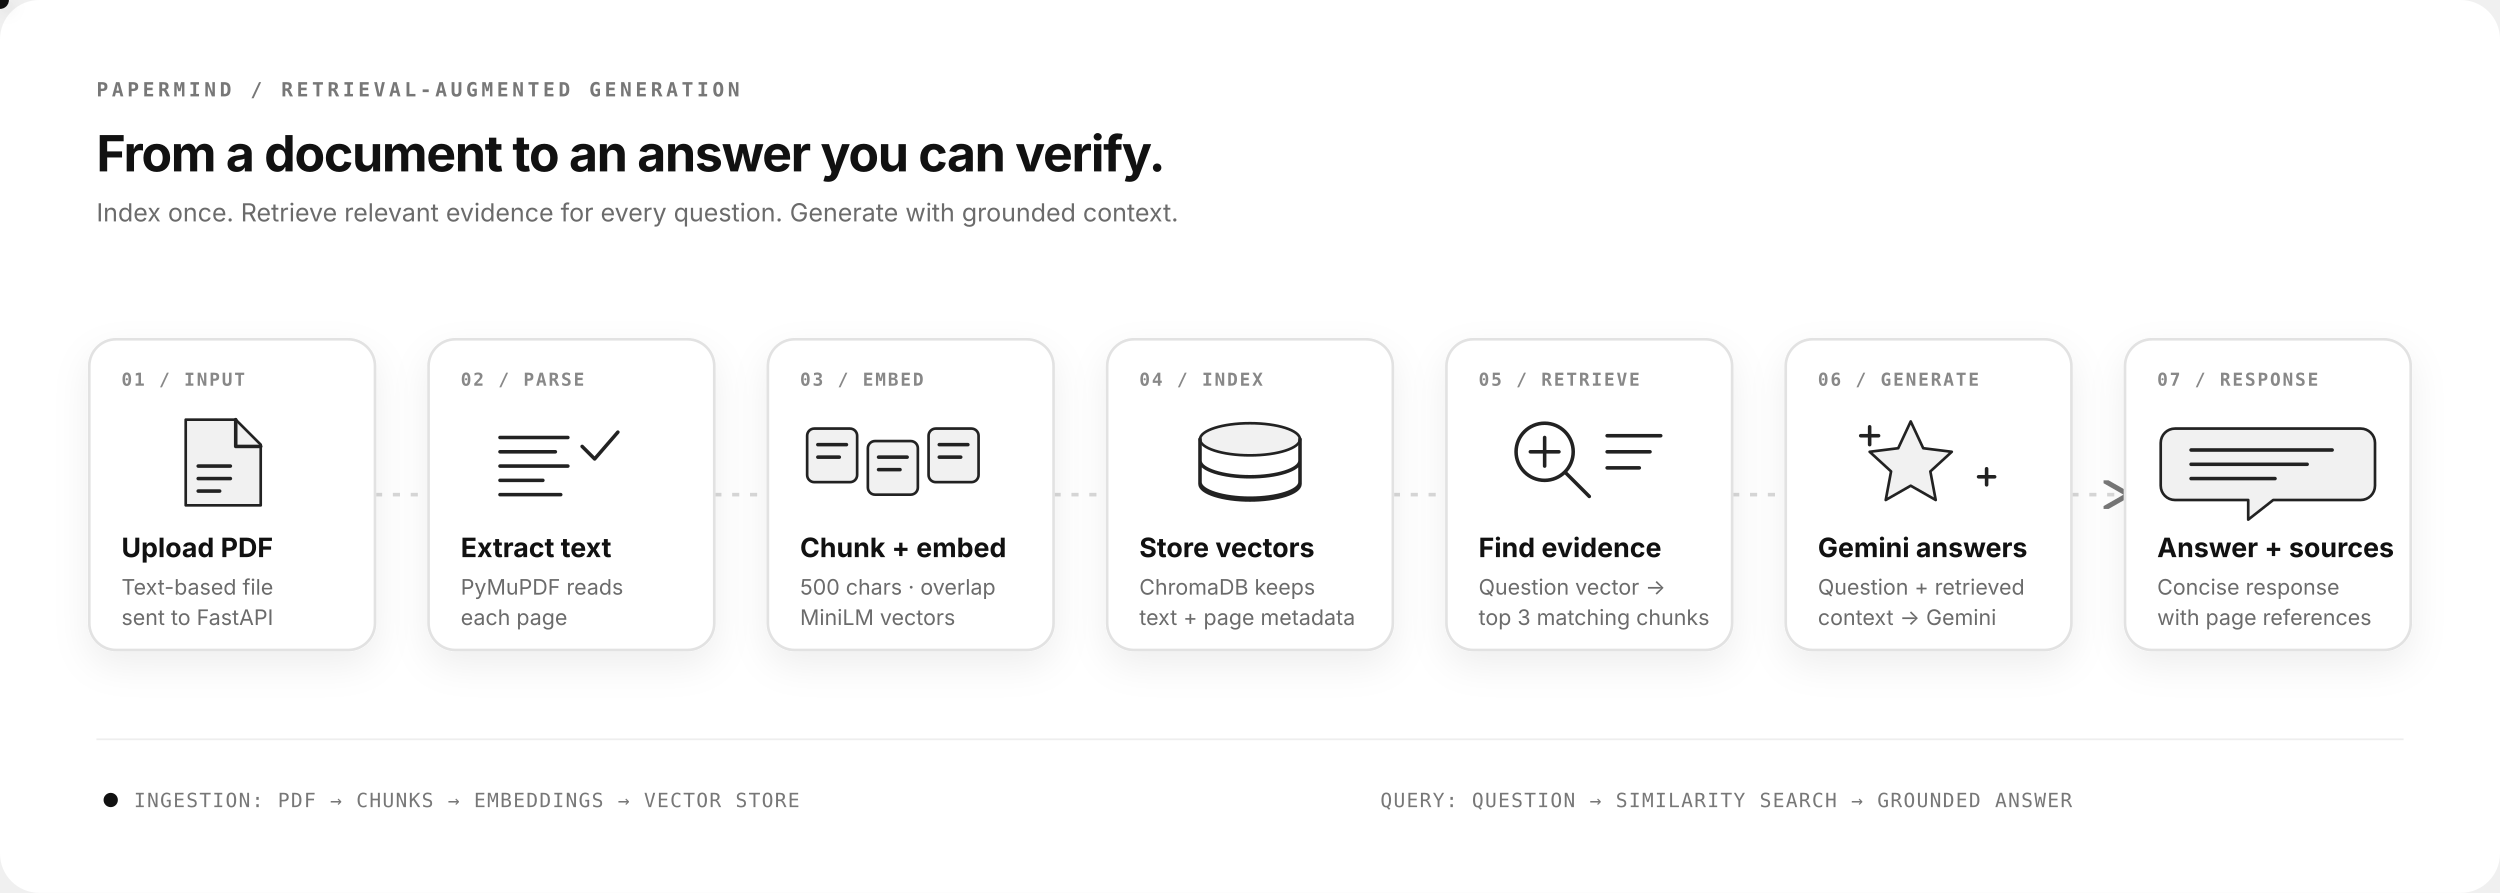
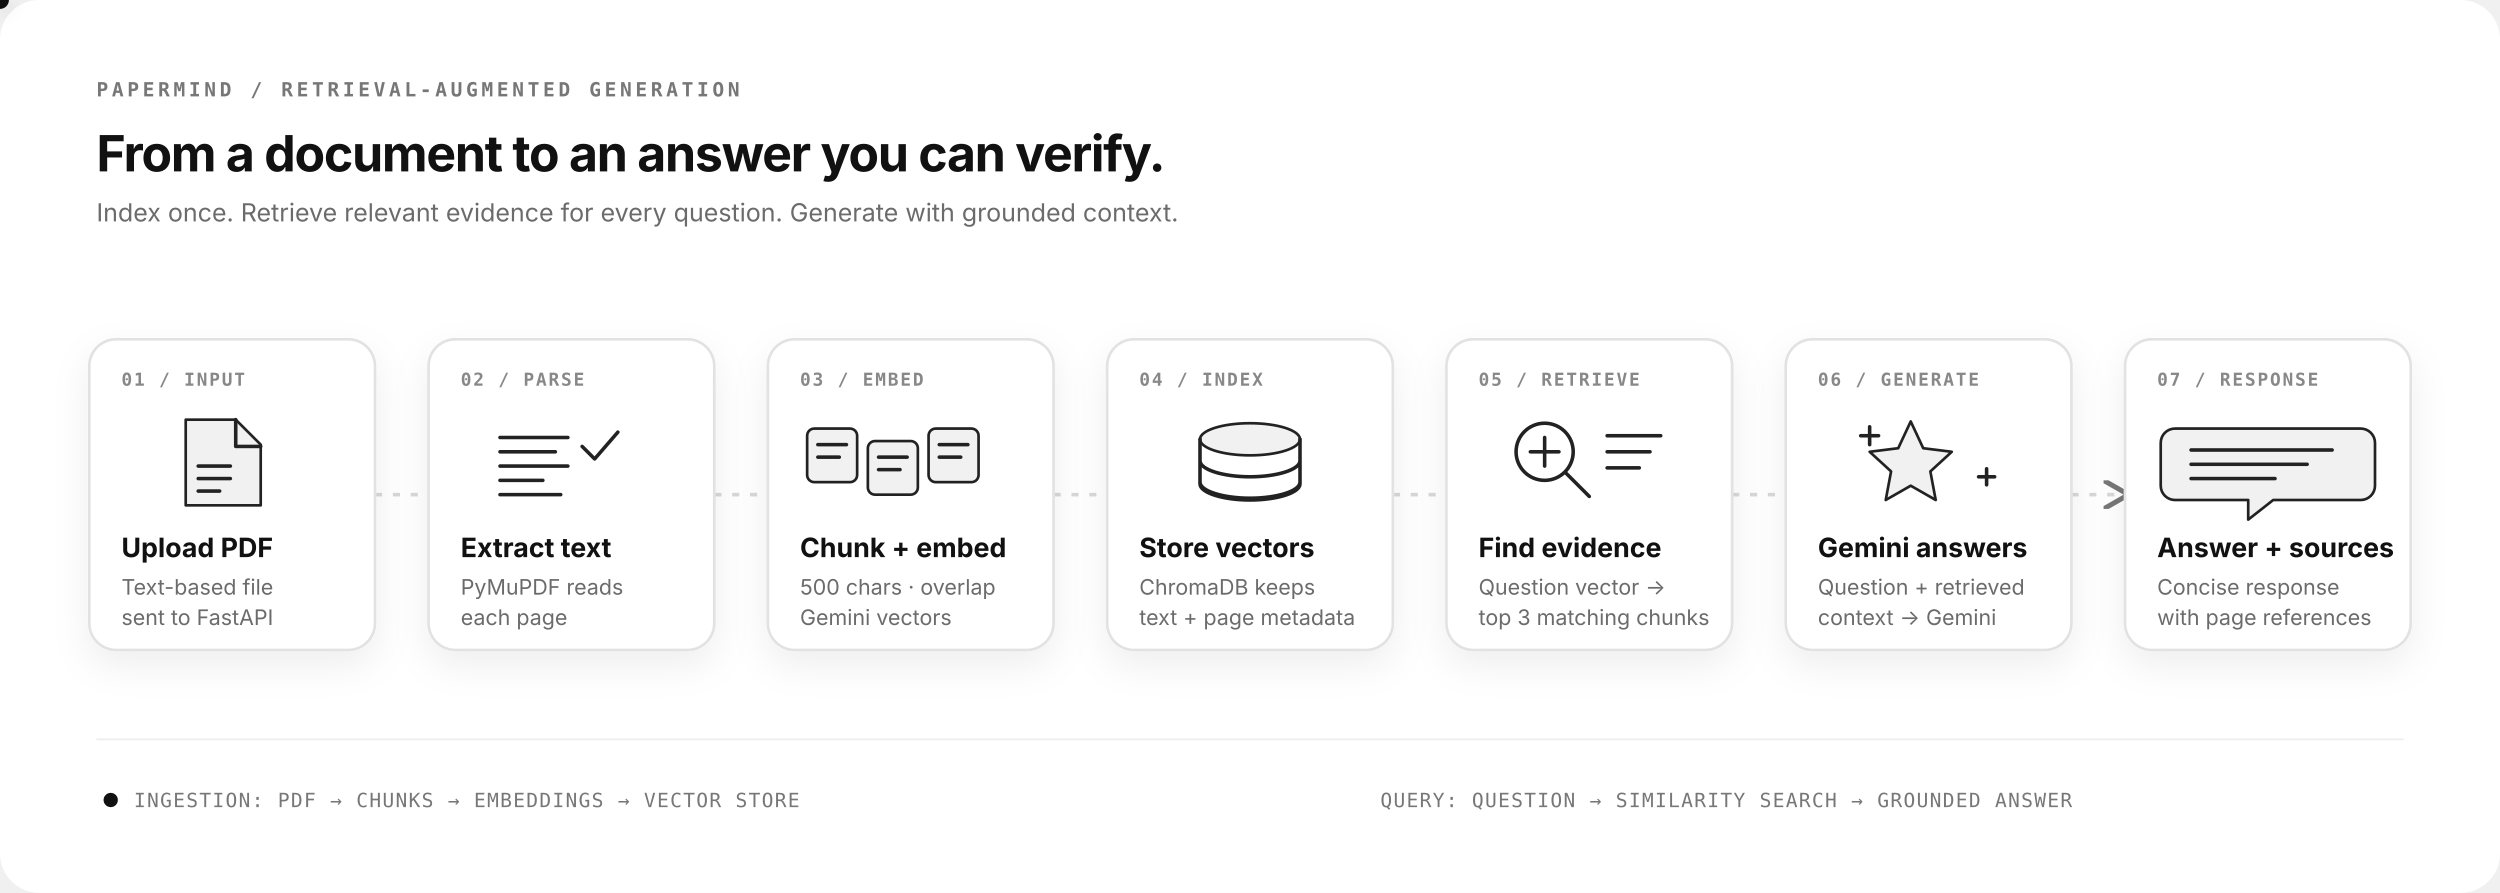
<svg xmlns="http://www.w3.org/2000/svg" viewBox="0 0 1400 500" role="img" aria-labelledby="title description">
  <defs>
    <marker id="arrow" markerWidth="8" markerHeight="8" refX="6" refY="4" orient="auto">
      <path d="M0 0 7 4 0 8" fill="none" stroke="#777" stroke-width="1.4" />
    </marker>
    <filter id="soft-shadow" x="-20%" y="-20%" width="140%" height="150%">
      <feDropShadow dx="0" dy="8" stdDeviation="10" flood-color="#000" flood-opacity=".07" />
    </filter>
    <style>
      .canvas { fill: #fff; }
      .eyebrow { fill: #777; font: 600 11px ui-monospace, SFMono-Regular, Menlo, monospace; letter-spacing: 2px; }
      .headline { fill: #111; font: 700 28px Inter, ui-sans-serif, system-ui, sans-serif; letter-spacing: -.7px; }
      .subhead { fill: #6b6b6b; font: 14px Inter, ui-sans-serif, system-ui, sans-serif; }
      .track { fill: none; stroke: #d8d8d8; stroke-width: 2; stroke-dasharray: 4 6; }
      .node-card { fill: #fff; stroke: #e2e2e2; stroke-width: 1.5; filter: url(#soft-shadow); animation: focus 7.7s ease-in-out infinite; }
      .step-0 { animation-delay: 0s; }
      .step-1 { animation-delay: 1.1s; }
      .step-2 { animation-delay: 2.2s; }
      .step-3 { animation-delay: 3.3s; }
      .step-4 { animation-delay: 4.4s; }
      .step-5 { animation-delay: 5.5s; }
      .step-6 { animation-delay: 6.6s; }
      .step-label { fill: #888; font: 600 10px ui-monospace, SFMono-Regular, Menlo, monospace; letter-spacing: 1px; }
      .node-title { fill: #111; font: 700 15px Inter, ui-sans-serif, system-ui, sans-serif; }
      .node-copy { fill: #6b6b6b; font: 12px Inter, ui-sans-serif, system-ui, sans-serif; }
      .icon-stroke { fill: none; stroke: #222; stroke-width: 2; stroke-linecap: round; stroke-linejoin: round; }
      .icon-fill { fill: #f1f1f1; stroke: #222; stroke-width: 1.5; stroke-linejoin: round; }
      .dot { fill: #111; filter: drop-shadow(0 0 5px #1115); }
      .footer { fill: #777; font: 11px ui-monospace, SFMono-Regular, Menlo, monospace; letter-spacing: .7px; }
      @keyframes focus {
        0%, 13% { stroke: #111; fill: #f7f7f7; }
        18%, 100% { stroke: #e2e2e2; fill: #fff; }
      }
      @media (prefers-reduced-motion: reduce) {
        .node-card { animation: none; }
      }
    </style>
  </defs>
  <rect class="canvas" width="1400" height="500" rx="22" />
  <text class="eyebrow" x="54" y="54">PAPERMIND / RETRIEVAL-AUGMENTED GENERATION</text>
  <text class="headline" x="54" y="96">From a document to an answer you can verify.</text>
  <text class="subhead" x="54" y="124">Index once. Retrieve relevant evidence for every question. Generate with grounded context.</text>
  <path class="track" d="M210 277 H1190" marker-end="url(#arrow)" />
  <circle class="dot" r="5">
    <animateMotion path="M210 277 H1190" dur="7.7s" repeatCount="indefinite" />
  </circle>
  <circle class="dot" r="3.5" opacity=".45">
    <animateMotion path="M210 277 H1190" dur="7.7s" begin="2.56s" repeatCount="indefinite" />
  </circle>
  <g>
    <rect class="node-card step-0" x="50" y="190" width="160" height="174" rx="15" />
    <text class="step-label" x="68" y="216">01 / INPUT</text>
    <path class="icon-fill" d="M104 235h28l14 14v34h-42z" />
    <path class="icon-stroke" d="M132 235v15h14M111 261h18M111 268h18M111 275h12" />
    <text class="node-title" x="68" y="312">Upload PDF</text>
    <text class="node-copy" x="68" y="333">Text-based file</text>
    <text class="node-copy" x="68" y="350">sent to FastAPI</text>
  </g>
  <g>
    <rect class="node-card step-1" x="240" y="190" width="160" height="174" rx="15" />
    <text class="step-label" x="258" y="216">02 / PARSE</text>
    <path class="icon-stroke" d="M280 245h38M280 253h31M280 261h38M280 269h24M280 277h34" />
    <path class="icon-stroke" d="m326 250 7 7 13-15" />
    <text class="node-title" x="258" y="312">Extract text</text>
    <text class="node-copy" x="258" y="333">PyMuPDF reads</text>
    <text class="node-copy" x="258" y="350">each page</text>
  </g>
  <g>
    <rect class="node-card step-2" x="430" y="190" width="160" height="174" rx="15" />
    <text class="step-label" x="448" y="216">03 / EMBED</text>
    <rect class="icon-fill" x="452" y="240" width="28" height="30" rx="4" />
    <rect class="icon-fill" x="486" y="247" width="28" height="30" rx="4" />
    <rect class="icon-fill" x="520" y="240" width="28" height="30" rx="4" />
    <path class="icon-stroke" d="M458 249h16M458 256h12M492 256h16M492 263h12M526 249h16M526 256h12" />
    <text class="node-title" x="448" y="312">Chunk + embed</text>
    <text class="node-copy" x="448" y="333">500 chars · overlap</text>
-     <text class="node-copy" x="448" y="350">MiniLM vectors</text>
+     <text class="node-copy" x="448" y="350">Gemini vectors</text>
  </g>
  <g>
    <rect class="node-card step-3" x="620" y="190" width="160" height="174" rx="15" />
    <text class="step-label" x="638" y="216">04 / INDEX</text>
    <ellipse class="icon-fill" cx="700" cy="246" rx="28" ry="9" />
    <path class="icon-stroke" d="M672 246v25c0 5 13 9 28 9s28-4 28-9v-25M672 258c0 5 13 9 28 9s28-4 28-9M672 270c0 5 13 9 28 9s28-4 28-9" />
    <text class="node-title" x="638" y="312">Store vectors</text>
    <text class="node-copy" x="638" y="333">ChromaDB keeps</text>
    <text class="node-copy" x="638" y="350">text + page metadata</text>
  </g>
  <g>
    <rect class="node-card step-4" x="810" y="190" width="160" height="174" rx="15" />
    <text class="step-label" x="828" y="216">05 / RETRIEVE</text>
    <circle class="icon-stroke" cx="865" cy="253" r="16" />
    <path class="icon-stroke" d="m877 265 13 13M857 253h16M865 245v16" />
    <path class="icon-stroke" d="M900 244h30M900 253h24M900 262h18" />
    <text class="node-title" x="828" y="312">Find evidence</text>
    <text class="node-copy" x="828" y="333">Question vector →</text>
    <text class="node-copy" x="828" y="350">top 3 matching chunks</text>
  </g>
  <g>
    <rect class="node-card step-5" x="1000" y="190" width="160" height="174" rx="15" />
    <text class="step-label" x="1018" y="216">06 / GENERATE</text>
    <path class="icon-fill" d="m1070 236 7 15 16 2-12 11 3 16-14-8-14 8 3-16-12-11 16-2z" />
    <path class="icon-stroke" d="M1042 244h10M1047 239v10M1108 267h9M1112.5 262.5v9" />
    <text class="node-title" x="1018" y="312">Gemini answers</text>
    <text class="node-copy" x="1018" y="333">Question + retrieved</text>
    <text class="node-copy" x="1018" y="350">context → Gemini</text>
  </g>
  <g>
    <rect class="node-card step-6" x="1190" y="190" width="160" height="174" rx="15" />
    <text class="step-label" x="1208" y="216">07 / RESPONSE</text>
    <path class="icon-fill" d="M1218 240h104a8 8 0 0 1 8 8v24a8 8 0 0 1-8 8h-49l-14 11v-11h-41a8 8 0 0 1-8-8v-24a8 8 0 0 1 8-8z" />
    <path class="icon-stroke" d="M1227 252h79M1227 260h65M1227 268h47" />
    <text class="node-title" x="1208" y="312">Answer + sources</text>
    <text class="node-copy" x="1208" y="333">Concise response</text>
    <text class="node-copy" x="1208" y="350">with page references</text>
  </g>
  <path d="M54 414h1292" stroke="#eee" />
  <circle cx="62" cy="448" r="4" fill="#111" />
  <text class="footer" x="75" y="452">INGESTION: PDF → CHUNKS → EMBEDDINGS → VECTOR STORE</text>
  <text class="footer" x="773" y="452">QUERY: QUESTION → SIMILARITY SEARCH → GROUNDED ANSWER</text>
</svg>
